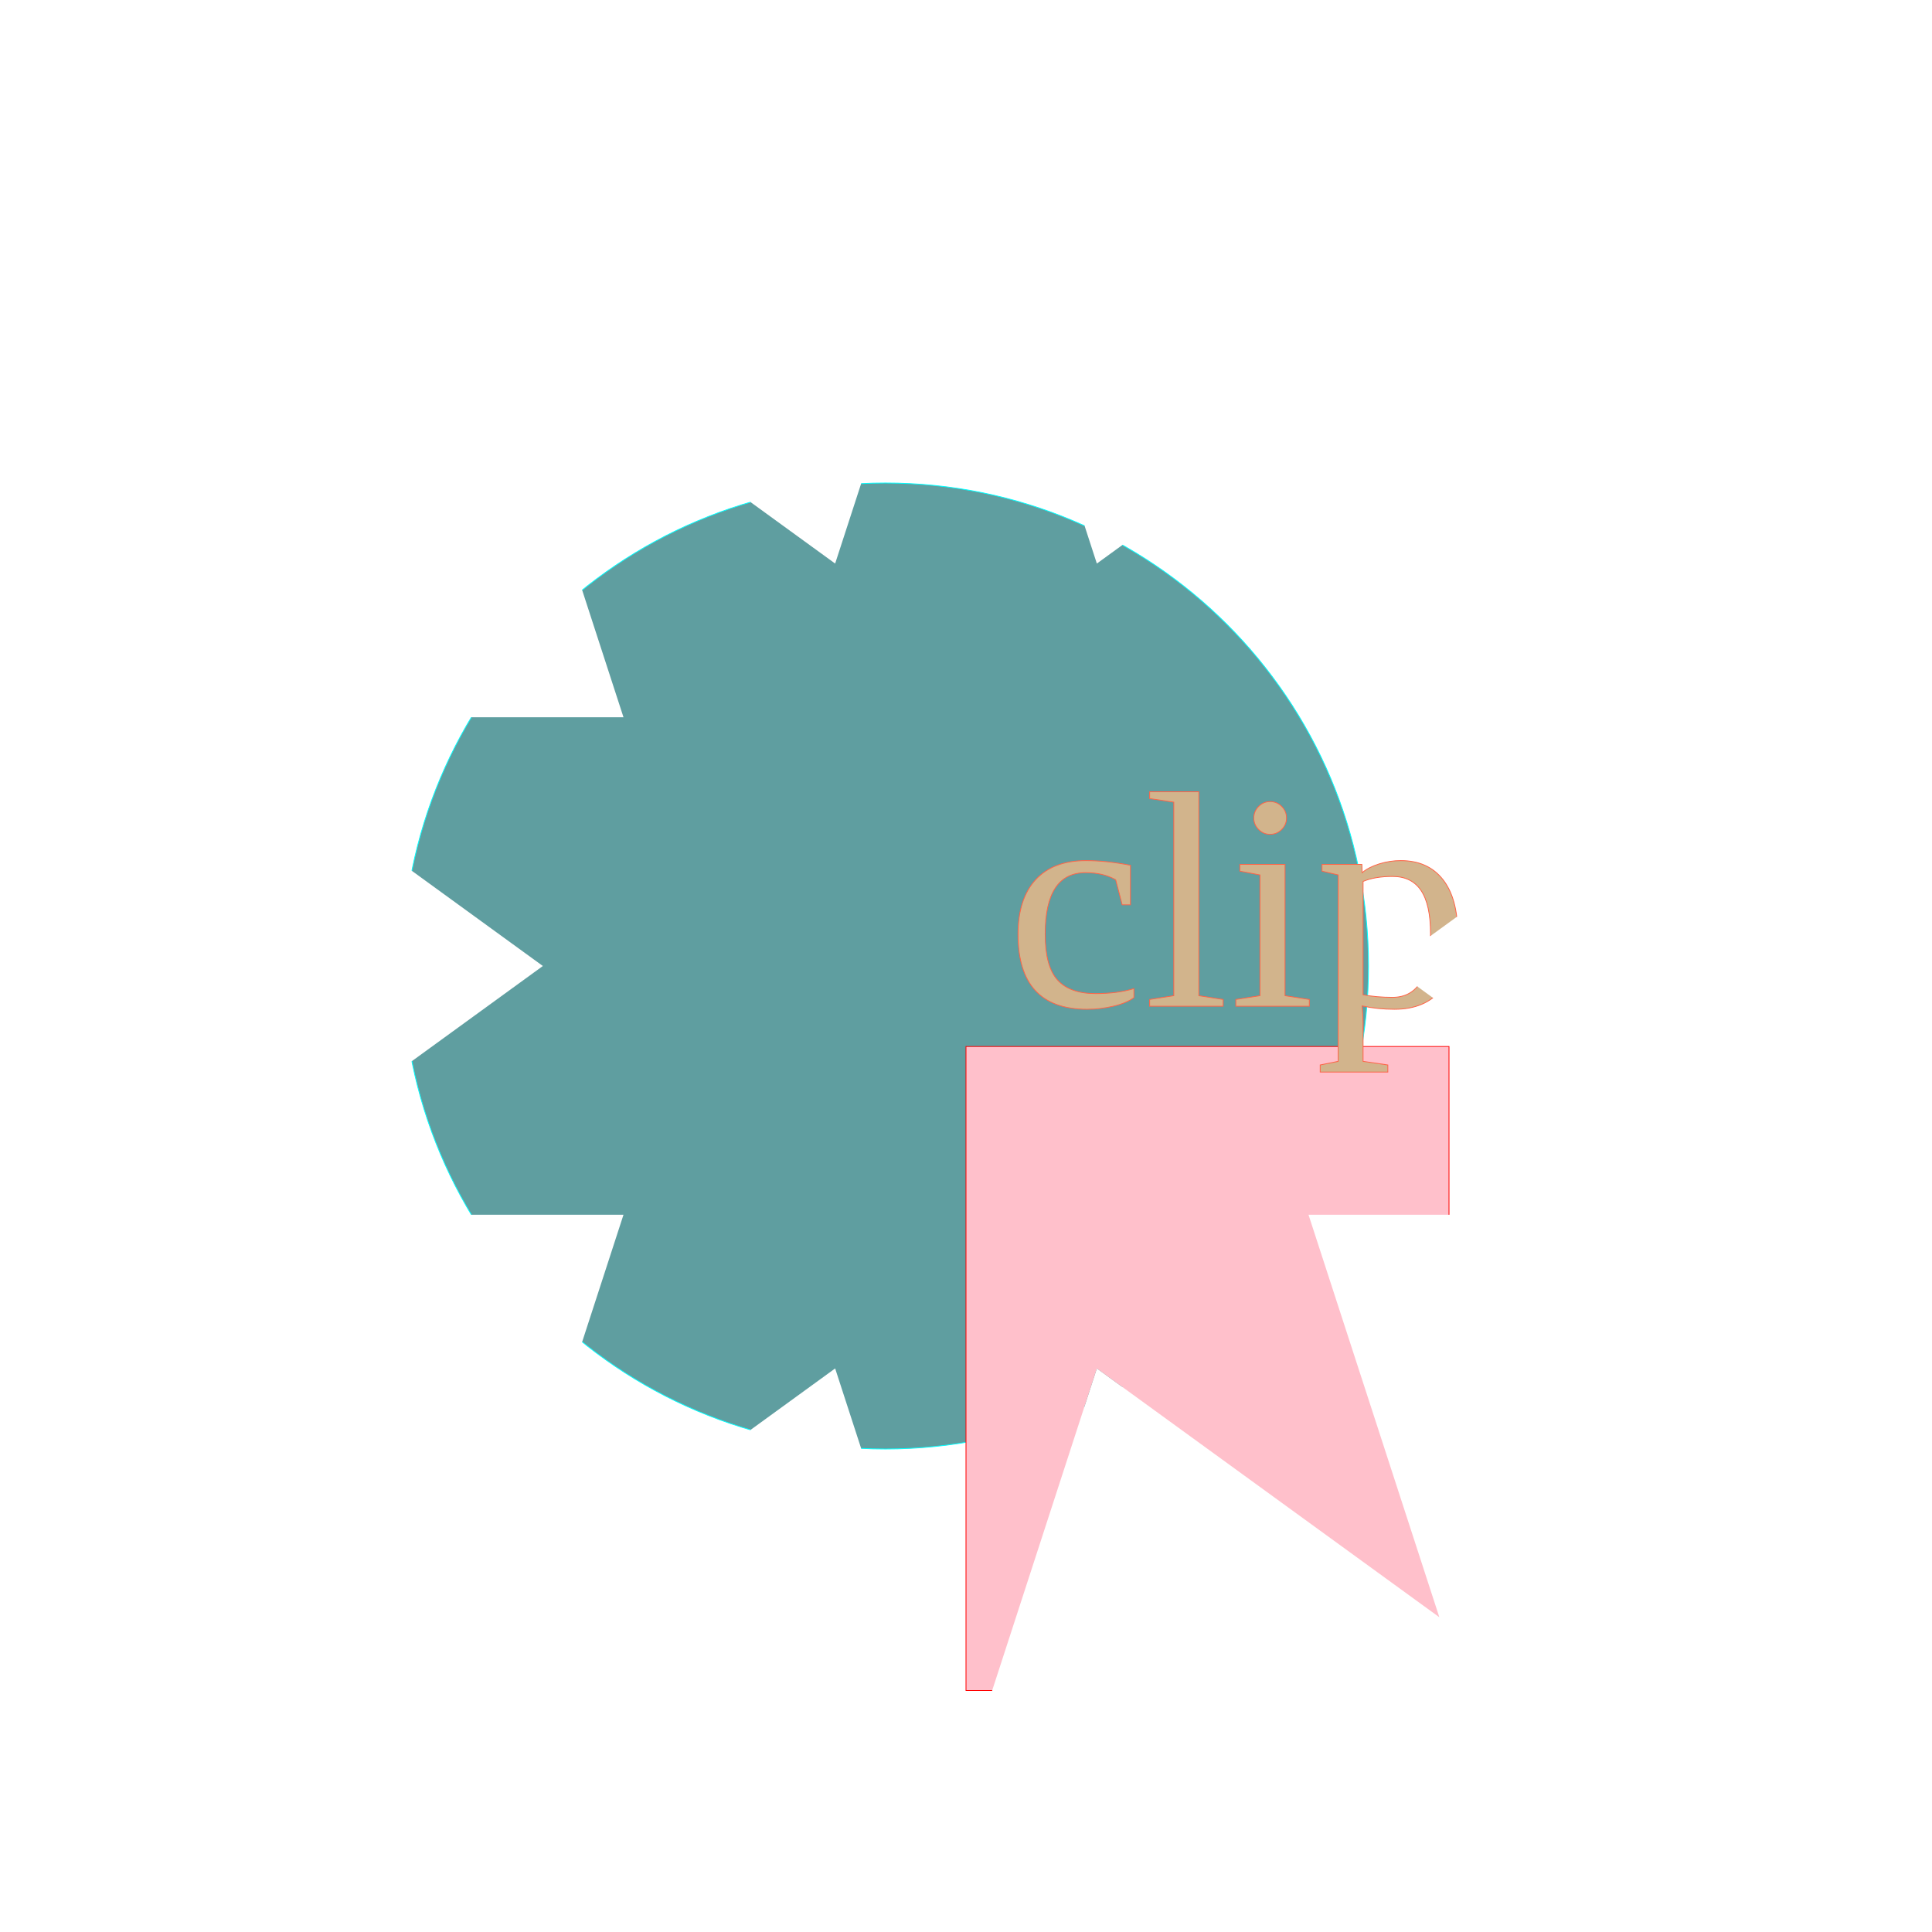
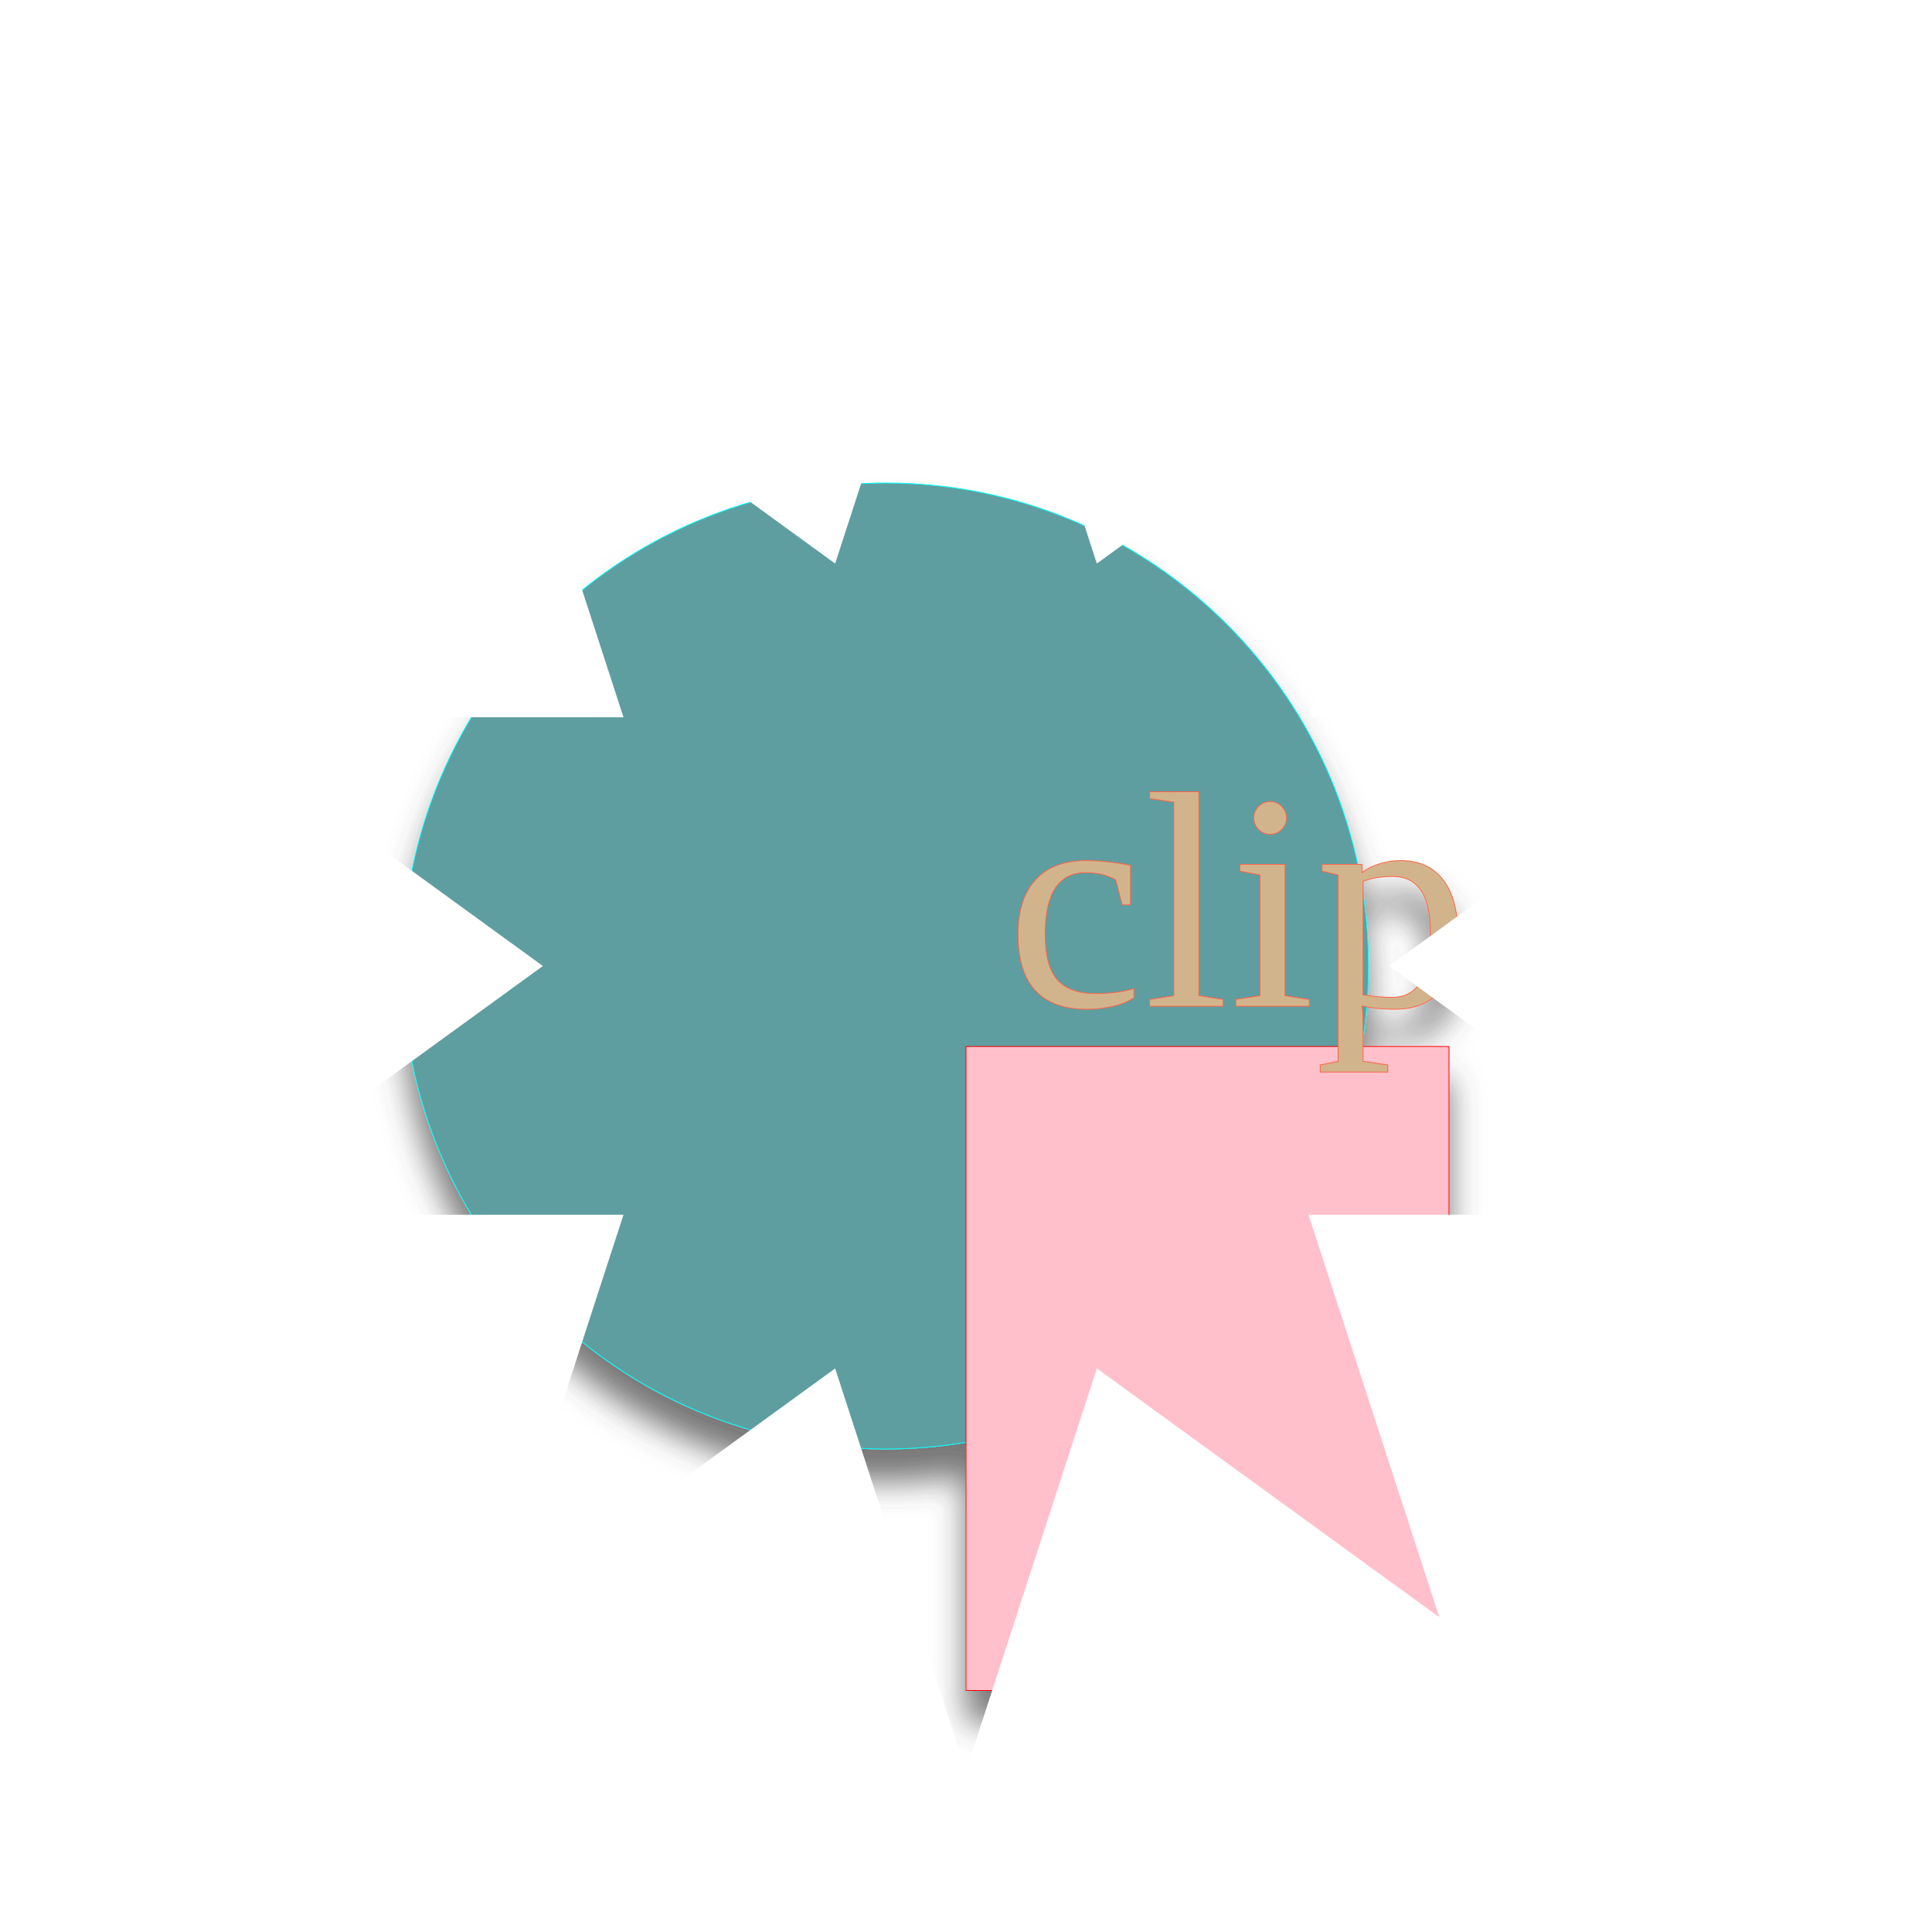
<svg xmlns="http://www.w3.org/2000/svg" viewBox="-1200 -1200 2400 2400" preserveAspectRatio="xMidYMid meet">
  <style>
		path {
			stroke: blue;
			stroke-width: 1;
			fill: #00fa;  
			fill-rule: evenodd; 
			
			stroke-linecap: round;
			stroke-linejoin: bevel;
			marker-start:url(#markerStart);
			marker-end:url(#markerEnd);
		}
		.origin { fill:transparent ; stroke:black }
		marker { stroke-width:.5; }
		.marker-start  { fill:lightgreen ; stroke:green }
		.marker-end    { fill:pink ; stroke:red }

		circle {
			stroke: cyan;
			fill: cadetblue;

		}

		rect {
			stroke: red;
			fill: pink;

		}

		text {
			fill: tan;
			stroke: tomato;
			font-size: 32em;
		}

+ 
+ 		.shadow {
+ 			filter: drop-shadow(0px 40px 20px #444b);
+ 		}
+ 
		.clip {
			clip-path: url(#clip4);
			clip-rule: evenodd; /* for complex clip-paths */
		}
	</style>
  <defs>
    <clipPath id="clip1">
      <circle cx="200" cy="50" r="450" />
    </clipPath>
    <clipPath id="clip2">
      <text x="0" y="100">
				CLIP
			</text>
    </clipPath>
    <clipPath id="clip3">
      <rect x="-100" y="-100" width="800" height="400" />
    </clipPath>
    <clipPath id="clip4">
      <path class="star" d="M -951 -309 L 588 809 L 0 -1000 L -588 809 L 951 -309  ZM -588 -809 L 0 1000 L 588 -809 L -951 309 L 951 309  Z Z" />
    </clipPath>
  </defs>
-   <g class="clip">
+   <g class="clip shadow">
    <circle cx="-100" cy="0" r="600" />
    <rect x="0" y="100" width="600" height="800" />
    <text x="50" y="50">
			clip
		</text>
  </g>
</svg>
